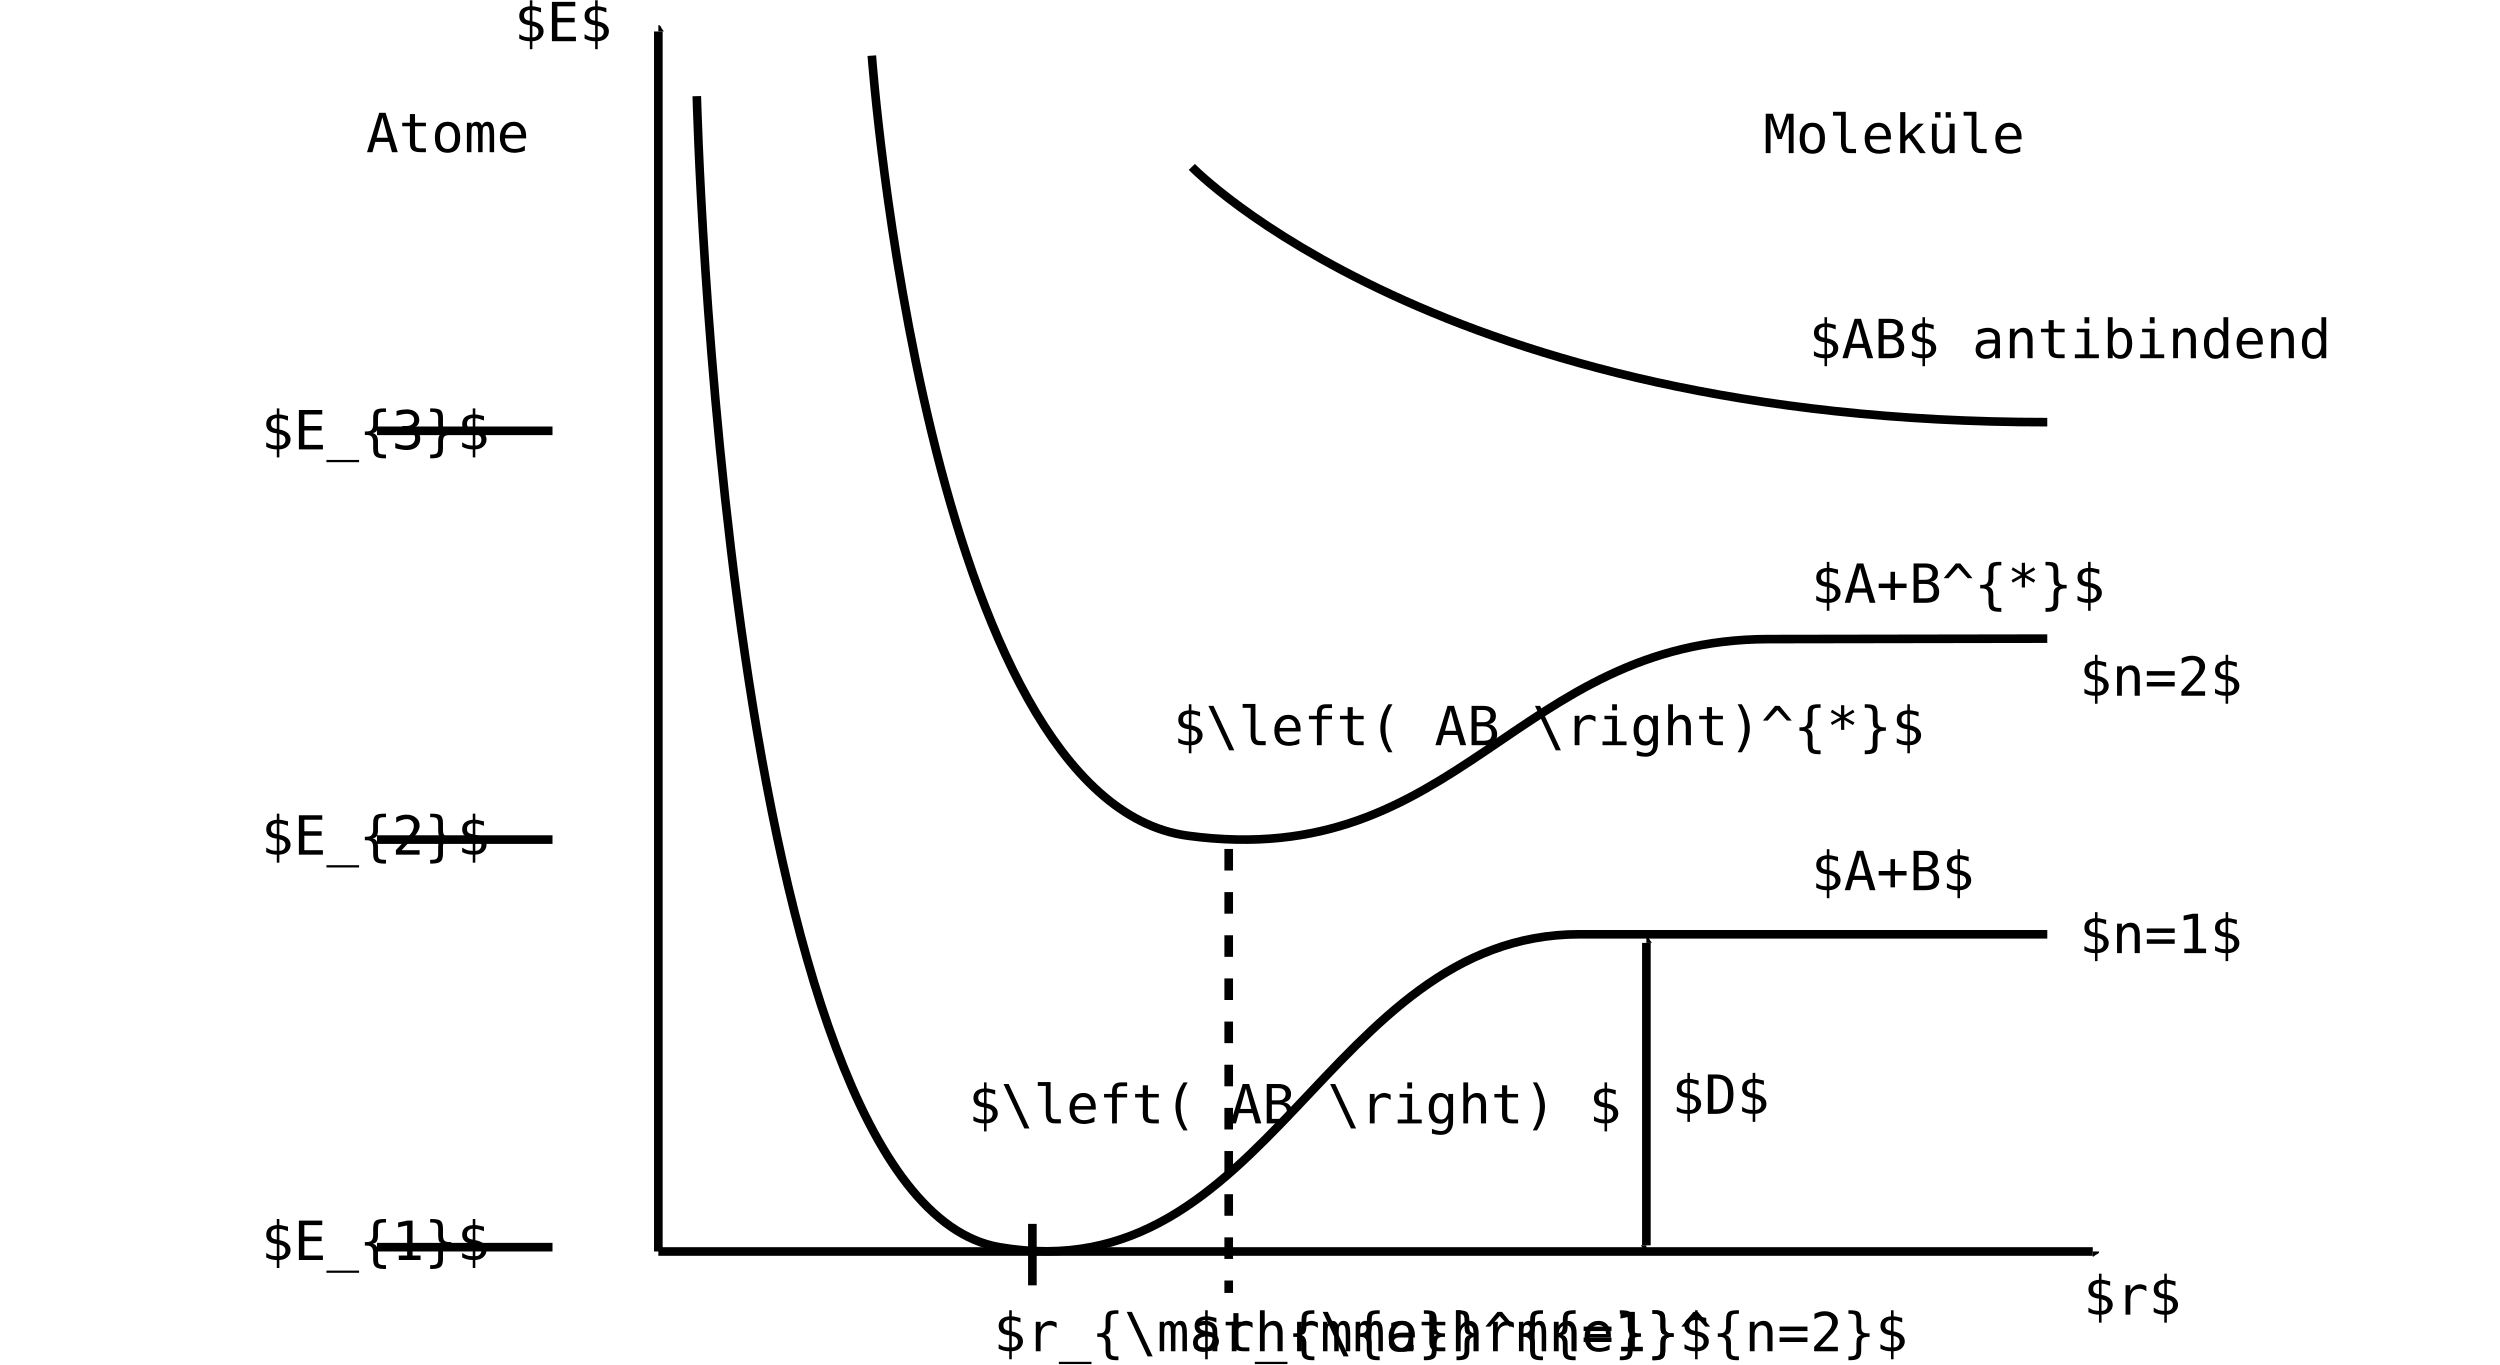
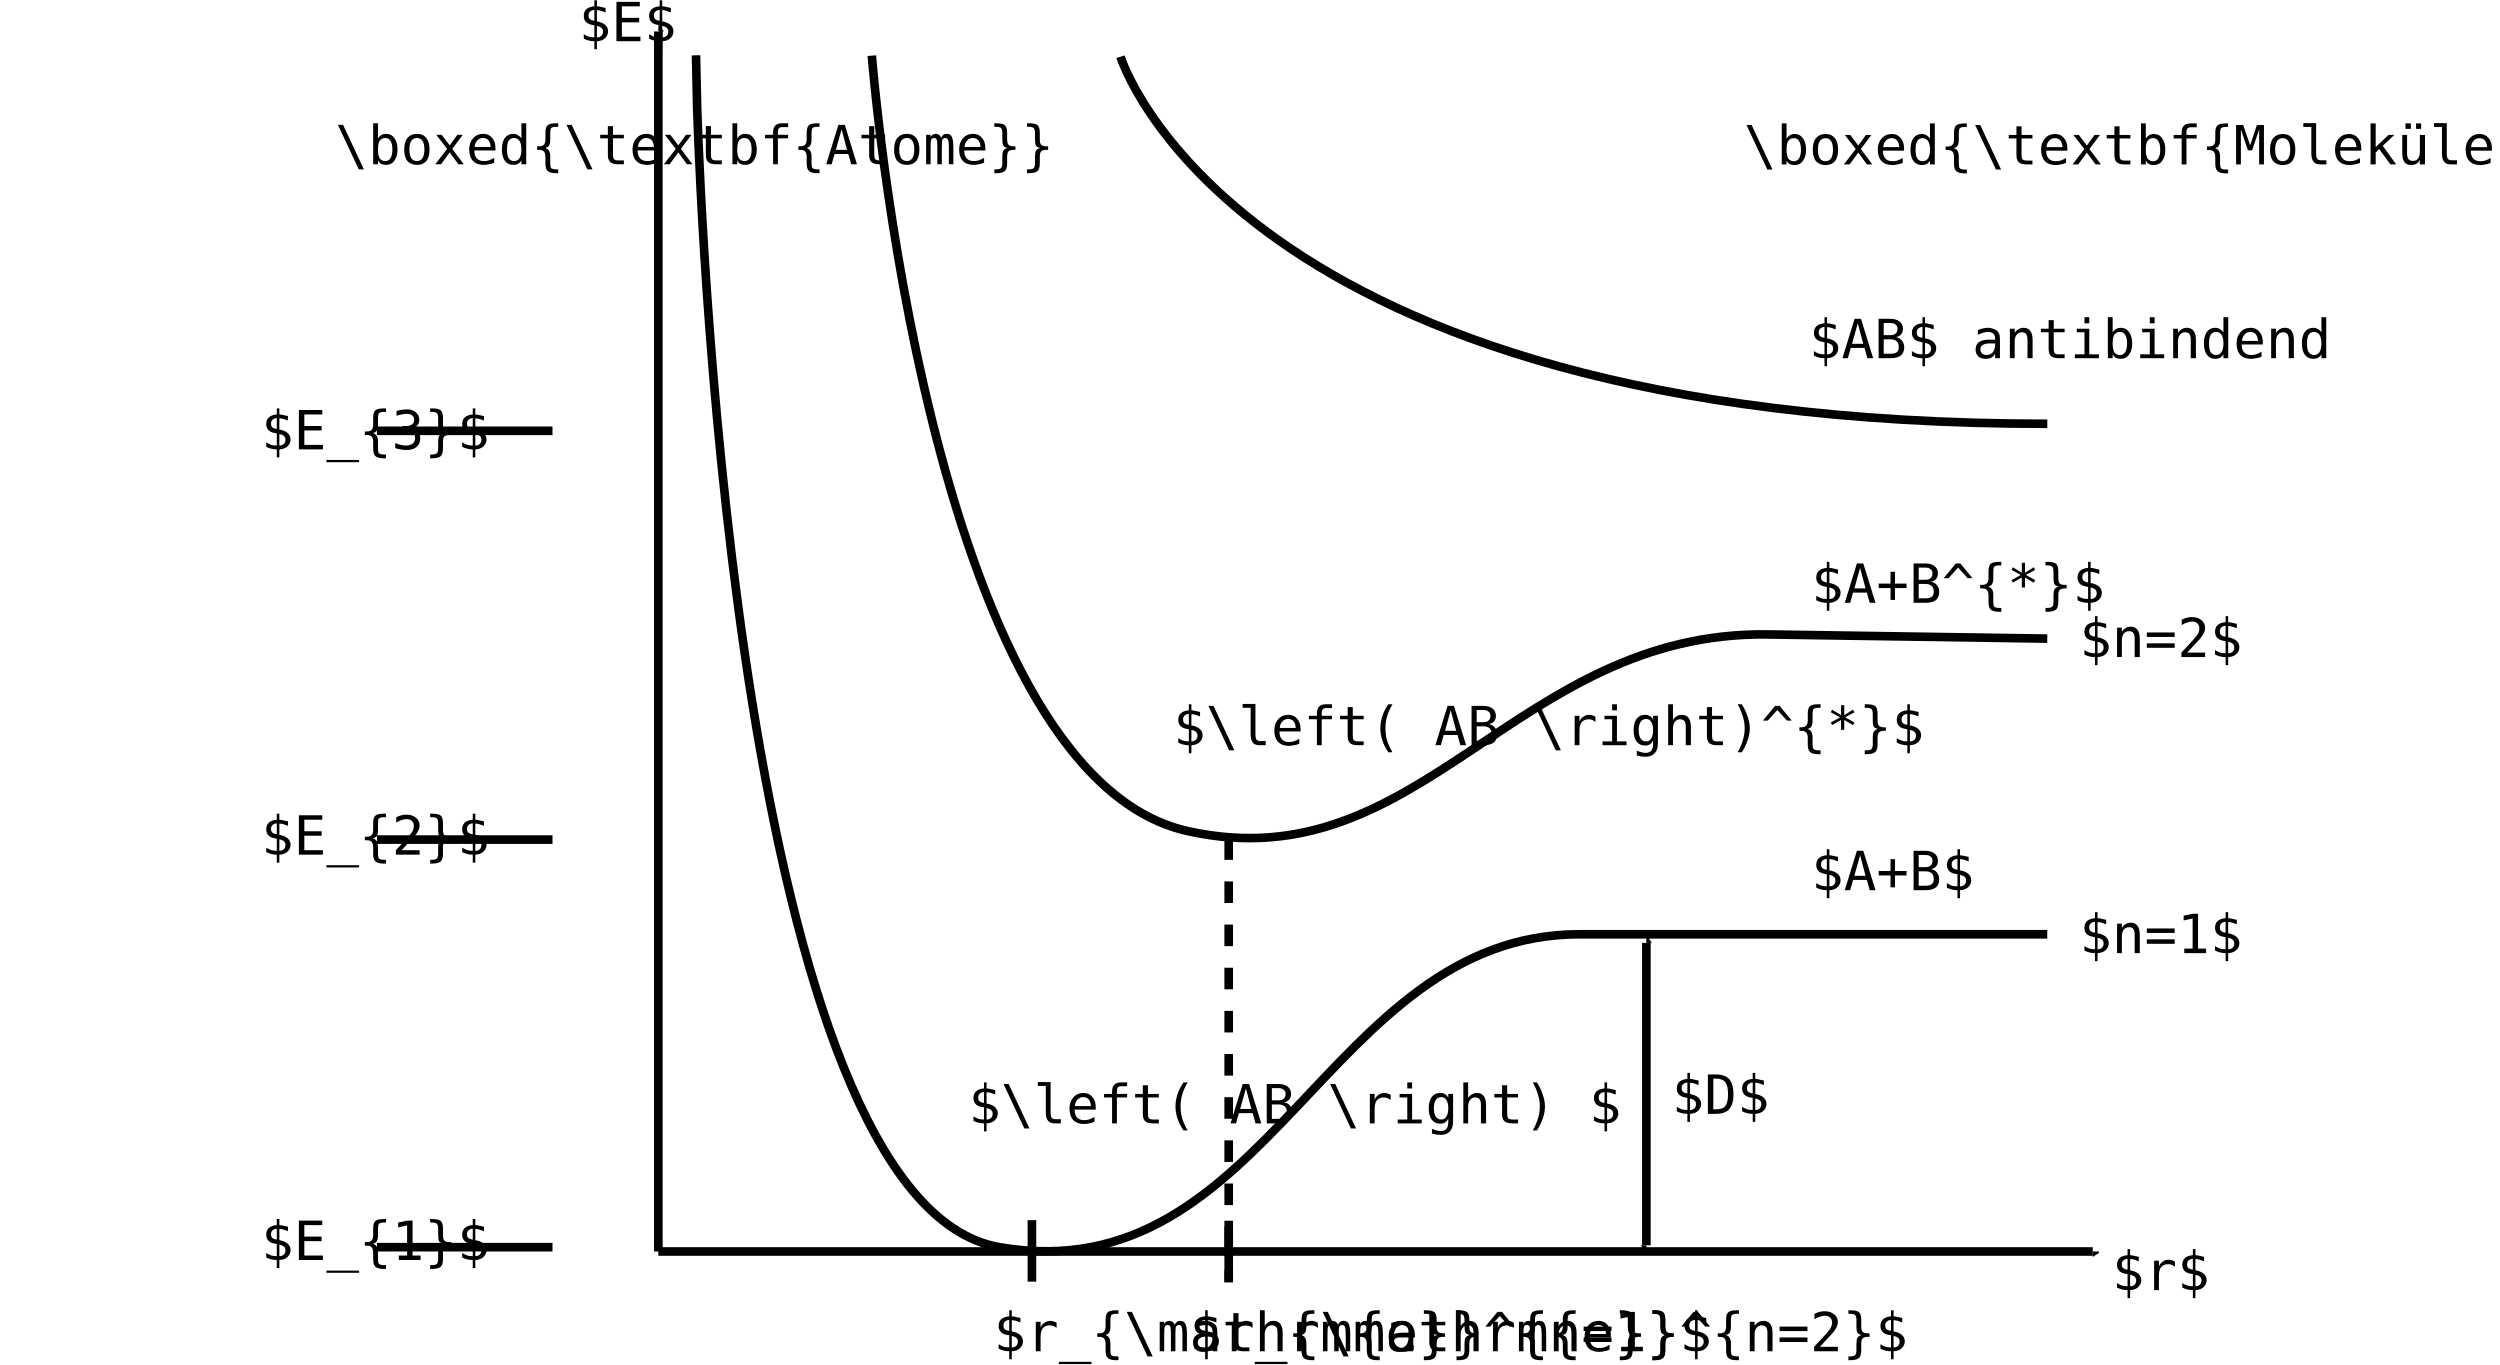
<svg xmlns="http://www.w3.org/2000/svg" width="122mm" height="66.566mm" viewBox="0 0 122 66.566" version="1.1" id="svg8">
  <defs id="defs2">
    <marker id="marker-arrow-1.5923999999999998" orient="auto-start-reverse" refY="0" refX="0" markerHeight="1.69" markerWidth="0.911">
      <g transform="scale(1.073399)" id="g116">
        <path d="M -1.554,2.072 C -1.425,1.295 0,0.13 0.389,0 0,-0.13 -1.425,-1.295 -1.554,-2.072" style="fill:none;stroke:#000000;stroke-width:0.6;stroke-linecap:round;stroke-linejoin:round;stroke-miterlimit:10;stroke-dasharray:none;stroke-opacity:1" id="path114" />
      </g>
    </marker>
    <marker id="marker-arrow-1.5923999999999998-3" orient="auto-start-reverse" refY="0" refX="0" markerHeight="1.69" markerWidth="0.911">
      <g transform="scale(1.073399)" id="g239">
        <path d="M -1.554,2.072 C -1.425,1.295 0,0.13 0.389,0 0,-0.13 -1.425,-1.295 -1.554,-2.072" style="fill:none;stroke:#000000;stroke-width:0.6;stroke-linecap:round;stroke-linejoin:round;stroke-miterlimit:10;stroke-dasharray:none;stroke-opacity:1" id="path237" />
      </g>
    </marker>
    <marker id="marker-arrow-1.5923999999999998-36" orient="auto-start-reverse" refY="0" refX="0" markerHeight="1.69" markerWidth="0.911">
      <g transform="scale(1.073399)" id="g375">
        <path d="M -1.554,2.072 C -1.425,1.295 0,0.13 0.389,0 0,-0.13 -1.425,-1.295 -1.554,-2.072" style="fill:none;stroke:#000000;stroke-width:0.6;stroke-linecap:round;stroke-linejoin:round;stroke-miterlimit:10;stroke-dasharray:none;stroke-opacity:1" id="path373" />
      </g>
    </marker>
    <marker id="marker-arrow-1.5923999999999998-7" orient="auto-start-reverse" refY="0" refX="0" markerHeight="1.69" markerWidth="0.911">
      <g transform="scale(1.073399)" id="g388">
        <path d="M -1.554,2.072 C -1.425,1.295 0,0.13 0.389,0 0,-0.13 -1.425,-1.295 -1.554,-2.072" style="fill:none;stroke:#000000;stroke-width:0.6;stroke-linecap:round;stroke-linejoin:round;stroke-miterlimit:10;stroke-dasharray:none;stroke-opacity:1" id="path386" />
      </g>
    </marker>
    <marker id="marker-arrow-1.5923999999999998-5" orient="auto-start-reverse" refY="0" refX="0" markerHeight="1.69" markerWidth="0.911">
      <g transform="scale(1.073399)" id="g401">
        <path d="M -1.554,2.072 C -1.425,1.295 0,0.13 0.389,0 0,-0.13 -1.425,-1.295 -1.554,-2.072" style="fill:none;stroke:#000000;stroke-width:0.6;stroke-linecap:round;stroke-linejoin:round;stroke-miterlimit:10;stroke-dasharray:none;stroke-opacity:1" id="path399" />
      </g>
    </marker>
    <marker id="marker-arrow-1.5923999999999998-35" orient="auto-start-reverse" refY="0" refX="0" markerHeight="1.69" markerWidth="0.911">
      <g transform="scale(1.073399)" id="g420">
        <path d="M -1.554,2.072 C -1.425,1.295 0,0.13 0.389,0 0,-0.13 -1.425,-1.295 -1.554,-2.072" style="fill:none;stroke:#000000;stroke-width:0.6;stroke-linecap:round;stroke-linejoin:round;stroke-miterlimit:10;stroke-dasharray:none;stroke-opacity:1" id="path418" />
      </g>
    </marker>
  </defs>
  <g id="layer1" transform="translate(0,-177)">
    <path style="fill:none;fill-opacity:1;stroke:#000000;stroke-width:0.421;stroke-dasharray:none;stroke-opacity:1;-inkscape-stroke:none;marker-start:none;marker-end:url(#marker-arrow-1.5923999999999998);stop-color:#000000" d="M 32.127,238.073 V 178.536" id="path62" />
    <path style="fill:none;fill-opacity:1;stroke:#000000;stroke-width:0.421;stroke-dasharray:none;stroke-opacity:1;-inkscape-stroke:none;marker-start:none;marker-end:url(#marker-arrow-1.5923999999999998);stop-color:#000000" d="m 32.127,238.073 h 70" id="path127" />
-     <path style="fill:none;fill-opacity:1;stroke:#000000;stroke-width:0.421;stroke-dasharray:none;stroke-opacity:1;-inkscape-stroke:none;marker-start:none;marker-end:none;stop-color:#000000" d="m 34.004,181.692 c 0,0 1.328,53.858 14.764,56.17 13.164,2.266 15.954,-15.269 28.317,-15.269 h 22.823" id="path250" />
-     <path style="fill:none;fill-opacity:1;stroke:#000000;stroke-width:0.421;stroke-dasharray:none;stroke-opacity:1;-inkscape-stroke:none;marker-start:none;marker-end:none;stop-color:#000000" d="m 42.545,179.715 c 0,0 2.642,36.343 15.421,38.068 13.237,1.786 15.974,-9.574 28.338,-9.595 l 13.603,-0.023" id="path250-6" />
-     <path style="fill:none;fill-opacity:1;stroke:#000000;stroke-width:0.421;stroke-dasharray:none;stroke-opacity:1;-inkscape-stroke:none;marker-start:none;marker-end:none;stop-color:#000000" d="m 58.161,185.145 c 0,0 12.036,12.457 41.746,12.457" id="path326" />
+     <path style="fill:none;fill-opacity:1;stroke:#000000;stroke-width:0.421;stroke-dasharray:none;stroke-opacity:1;-inkscape-stroke:none;marker-start:none;marker-end:none;stop-color:#000000" d="m 33.965,179.699 c 0,0 0.043,2.198 0.056,2.584 0.193,5.867 2.14,53.409 14.746,55.578 13.164,2.266 15.954,-15.269 28.317,-15.269 h 22.823" id="path250" />
+     <path style="fill:none;fill-opacity:1;stroke:#000000;stroke-width:0.421;stroke-dasharray:none;stroke-opacity:1;-inkscape-stroke:none;marker-start:none;marker-end:none;stop-color:#000000" d="m 42.545,179.715 c 0,0 2.741,35.023 15.412,37.841 11.392,2.533 15.976,-9.78 28.338,-9.595 l 13.612,0.204" id="path250-6" />
    <path style="font-variation-settings:normal;opacity:1;vector-effect:none;fill:none;fill-opacity:1;stroke:#000000;stroke-width:0.421;stroke-linecap:butt;stroke-linejoin:miter;stroke-miterlimit:4;stroke-dasharray:none;stroke-dashoffset:0;stroke-opacity:1;-inkscape-stroke:none;marker-start:url(#marker-arrow-1.5923999999999998);marker-end:url(#marker-arrow-1.5923999999999998);stop-color:#000000;stop-opacity:1" d="M 80.343,237.772 V 223.013" id="path346" />
    <text style="font-size:2.646px;font-family:monospace;-inkscape-font-specification:'monospace, Normal';fill:#000000;fill-opacity:1;stroke:none;stroke-width:0.265" xml:space="preserve" id="text433" y="223.512" x="101.467">
      <tspan id="tspan431" x="101.467" y="223.512" style="stroke-width:0.265">$n=1$</tspan>
    </text>
-     <text style="font-size:2.646px;font-family:monospace;-inkscape-font-specification:'monospace, Normal';fill:#000000;fill-opacity:1;stroke:none;stroke-width:0.265" xml:space="preserve" id="text445" y="210.953" x="101.467">
-       <tspan id="tspan443" x="101.467" y="210.953" style="stroke-width:0.265">$n=2$</tspan>
+     <text style="font-size:2.646px;font-family:monospace;-inkscape-font-specification:'monospace, Normal';fill:#000000;fill-opacity:1;stroke:none;stroke-width:0.265" xml:space="preserve" id="text445" y="209.067" x="101.467">
+       <tspan id="tspan443" x="101.467" y="209.067" style="stroke-width:0.265">$n=2$</tspan>
    </text>
    <text style="font-size:2.646px;font-family:monospace;-inkscape-font-specification:'monospace, Normal';fill:#000000;fill-opacity:1;stroke:none;stroke-width:0.265" xml:space="preserve" id="text457" y="220.439" x="88.381">
      <tspan id="tspan455" x="88.381" y="220.439" style="stroke-width:0.265">$A+B$</tspan>
    </text>
    <text style="font-size:2.646px;font-family:monospace;-inkscape-font-specification:'monospace, Normal';fill:#000000;fill-opacity:1;stroke:none;stroke-width:0.265" xml:space="preserve" id="text469" y="206.416" x="88.381">
      <tspan id="tspan467" x="88.381" y="206.416" style="stroke-width:0.265">$A+B^{*}$</tspan>
    </text>
-     <text style="font-size:2.646px;font-family:monospace;-inkscape-font-specification:'monospace, Normal';fill:#000000;fill-opacity:1;stroke:none;stroke-width:0.265" xml:space="preserve" id="text583" y="241.156" x="101.666">
-       <tspan id="tspan581" x="101.666" y="241.156" style="stroke-width:0.265">$r$</tspan>
-     </text>
-     <text style="font-size:2.646px;font-family:monospace;-inkscape-font-specification:'monospace, Normal';fill:#000000;fill-opacity:1;stroke:none;stroke-width:0.265" xml:space="preserve" id="text595" y="184.473" x="86.06">
-       <tspan id="tspan593" x="86.06" y="184.473" style="stroke-width:0.265">Moleküle</tspan>
+     <text style="font-size:2.646px;font-family:monospace;-inkscape-font-specification:'monospace, Normal';fill:#000000;fill-opacity:1;stroke:none;stroke-width:0.265" xml:space="preserve" id="text583" y="239.956" x="103.06">
+       <tspan id="tspan581" x="103.06" y="239.956" style="stroke-width:0.265">$r$</tspan>
    </text>
    <text style="font-size:2.646px;font-family:monospace;-inkscape-font-specification:'monospace, Normal';fill:#000000;fill-opacity:1;stroke:none;stroke-width:0.265" xml:space="preserve" id="text607" y="194.48" x="88.268">
      <tspan id="tspan605" x="88.268" y="194.48" style="stroke-width:0.265">$AB$ antibindend</tspan>
    </text>
    <text style="font-size:2.646px;font-family:monospace;-inkscape-font-specification:'monospace, Normal';fill:#000000;fill-opacity:1;stroke:none;stroke-width:0.265" xml:space="preserve" id="text619" y="242.942" x="48.484">
      <tspan id="tspan617" x="48.484" y="242.942" style="stroke-width:0.265">$r_{\mathrm{e}}^{n=1}$</tspan>
    </text>
    <text style="font-size:2.646px;font-family:monospace;-inkscape-font-specification:'monospace, Normal';fill:#000000;fill-opacity:1;stroke:none;stroke-width:0.265" xml:space="preserve" id="text619-6" y="242.942" x="58.046">
      <tspan x="58.046" y="242.942" style="stroke-width:0.265" id="tspan772">$r_{\mathrm{e}}^{n=2}$</tspan>
    </text>
-     <path style="font-variation-settings:normal;opacity:1;vector-effect:none;fill:none;fill-opacity:1;stroke:#000000;stroke-width:0.421;stroke-linecap:butt;stroke-linejoin:miter;stroke-miterlimit:4;stroke-dasharray:none;stroke-dashoffset:0;stroke-opacity:1;-inkscape-stroke:none;marker-start:none;marker-end:none;stop-color:#000000;stop-opacity:1" d="m 50.38,236.725 v 3" id="path629" />
+     <path style="font-variation-settings:normal;opacity:1;vector-effect:none;fill:none;fill-opacity:1;stroke:#000000;stroke-width:0.421;stroke-linecap:butt;stroke-linejoin:miter;stroke-miterlimit:4;stroke-dasharray:none;stroke-dashoffset:0;stroke-opacity:1;-inkscape-stroke:none;marker-start:none;marker-end:none;stop-color:#000000;stop-opacity:1" d="m 50.358,236.545 v 3" id="path629" />
+     <path style="font-variation-settings:normal;vector-effect:none;fill:none;fill-opacity:1;stroke:#000000;stroke-width:0.421;stroke-linecap:butt;stroke-linejoin:miter;stroke-miterlimit:4;stroke-dasharray:none;stroke-dashoffset:0;stroke-opacity:1;-inkscape-stroke:none;marker-start:none;marker-end:none;stop-color:#000000" d="m 59.961,236.573 v 3" id="path629-3" />
    <text style="font-size:2.646px;font-family:monospace;-inkscape-font-specification:'monospace, Normal';fill:#000000;fill-opacity:1;stroke:none;stroke-width:0.265" xml:space="preserve" id="text645" y="213.366" x="57.25">
      <tspan id="tspan643" x="57.25" y="213.366" style="stroke-width:0.265">$\left( AB \right)^{*}$</tspan>
    </text>
    <text style="font-size:2.646px;font-family:monospace;-inkscape-font-specification:'monospace, Normal';fill:#000000;fill-opacity:1;stroke:none;stroke-width:0.265" xml:space="preserve" id="text657" y="231.821" x="47.254">
      <tspan id="tspan655" x="47.254" y="231.821" style="stroke-width:0.265">$\left( AB \right) $</tspan>
    </text>
-     <path style="font-variation-settings:normal;opacity:1;vector-effect:none;fill:none;fill-opacity:1;stroke:#000000;stroke-width:0.421;stroke-linecap:butt;stroke-linejoin:miter;stroke-miterlimit:4;stroke-dasharray:1.053, 1.053;stroke-dashoffset:0;stroke-opacity:1;-inkscape-stroke:none;marker-start:none;marker-end:none;stop-color:#000000;stop-opacity:1" d="m 59.961,218.429 v 21.666" id="path667" />
+     <path style="font-variation-settings:normal;opacity:1;vector-effect:none;fill:none;fill-opacity:1;stroke:#000000;stroke-width:0.421;stroke-linecap:butt;stroke-linejoin:miter;stroke-miterlimit:4;stroke-dasharray:1.053, 1.053;stroke-dashoffset:0;stroke-opacity:1;-inkscape-stroke:none;marker-start:none;marker-end:none;stop-color:#000000;stop-opacity:1" d="m 59.961,217.907 v 21.666" id="path667" />
    <text style="font-size:2.646px;font-family:monospace;-inkscape-font-specification:'monospace, Normal';fill:#000000;fill-opacity:1;stroke:none;stroke-width:0.265" xml:space="preserve" id="text729" y="231.354" x="81.577">
      <tspan id="tspan727" x="81.577" y="231.354" style="stroke-width:0.265">$D$</tspan>
    </text>
-     <text style="font-size:2.646px;font-family:monospace;-inkscape-font-specification:'monospace, Normal';fill:#000000;fill-opacity:1;stroke:none;stroke-width:0.265" xml:space="preserve" id="text890" y="179.01" x="25.088">
-       <tspan id="tspan888" x="25.088" y="179.01" style="stroke-width:0.265">$E$</tspan>
+     <text style="font-size:2.646px;font-family:monospace;-inkscape-font-specification:'monospace, Normal';fill:#000000;fill-opacity:1;stroke:none;stroke-width:0.265" xml:space="preserve" id="text890" y="179.01" x="28.237">
+       <tspan id="tspan888" x="28.237" y="179.01" style="stroke-width:0.265">$E$</tspan>
    </text>
    <path style="font-variation-settings:normal;opacity:1;vector-effect:none;fill:none;fill-opacity:1;stroke:#000000;stroke-width:0.421;stroke-linecap:butt;stroke-linejoin:miter;stroke-miterlimit:4;stroke-dasharray:none;stroke-dashoffset:0;stroke-opacity:1;-inkscape-stroke:none;marker-start:none;marker-end:none;stop-color:#000000;stop-opacity:1" d="m 18.397,237.862 h 8.565" id="path900" />
    <path style="font-variation-settings:normal;vector-effect:none;fill:none;fill-opacity:1;stroke:#000000;stroke-width:0.421;stroke-linecap:butt;stroke-linejoin:miter;stroke-miterlimit:4;stroke-dasharray:none;stroke-dashoffset:0;stroke-opacity:1;-inkscape-stroke:none;marker-start:none;marker-end:none;stop-color:#000000" d="m 18.397,217.972 h 8.565" id="path900-9" />
    <path style="font-variation-settings:normal;vector-effect:none;fill:none;fill-opacity:1;stroke:#000000;stroke-width:0.421;stroke-linecap:butt;stroke-linejoin:miter;stroke-miterlimit:4;stroke-dasharray:none;stroke-dashoffset:0;stroke-opacity:1;-inkscape-stroke:none;marker-start:none;marker-end:none;stop-color:#000000" d="m 18.397,198.024 h 8.565" id="path900-1" />
-     <text style="font-size:2.646px;font-family:monospace;-inkscape-font-specification:'monospace, Normal';fill:#000000;fill-opacity:1;stroke:none;stroke-width:0.265" xml:space="preserve" id="text950" y="184.425" x="17.863">
-       <tspan id="tspan948" x="17.863" y="184.425" style="stroke-width:0.265">Atome</tspan>
-     </text>
    <text style="font-size:2.646px;font-family:monospace;-inkscape-font-specification:'monospace, Normal';fill:#000000;fill-opacity:1;stroke:none;stroke-width:0.265" xml:space="preserve" id="text962" y="198.928" x="12.741">
      <tspan id="tspan960" x="12.741" y="198.928" style="stroke-width:0.265">$E_{3}$</tspan>
    </text>
    <text style="font-size:2.646px;font-family:monospace;-inkscape-font-specification:'monospace, Normal';fill:#000000;fill-opacity:1;stroke:none;stroke-width:0.265" xml:space="preserve" id="text962-2" y="218.708" x="12.741">
      <tspan id="tspan960-7" x="12.741" y="218.708" style="stroke-width:0.265">$E_{2}$</tspan>
    </text>
    <text style="font-size:2.646px;font-family:monospace;-inkscape-font-specification:'monospace, Normal';fill:#000000;fill-opacity:1;stroke:none;stroke-width:0.265" xml:space="preserve" id="text962-0" y="238.488" x="12.741">
      <tspan x="12.741" y="238.488" style="stroke-width:0.265" id="tspan1022">$E_{1}$</tspan>
    </text>
    <text xml:space="preserve" style="font-size:3.175px;font-variation-settings:normal;opacity:1;vector-effect:none;fill:none;fill-opacity:1;stroke:#000000;stroke-width:0.421;stroke-linecap:butt;stroke-linejoin:miter;stroke-miterlimit:4;stroke-dasharray:none;stroke-dashoffset:0;stroke-opacity:1;-inkscape-stroke:none;marker-start:none;marker-end:none;stop-color:#000000;stop-opacity:1" x="24.457" y="224.289" id="text1028">
      <tspan id="tspan1026" style="stroke-width:0.421" x="24.457" y="224.289" />
    </text>
+     <path style="fill:none;fill-opacity:1;fill-rule:evenodd;stroke:#000000;stroke-width:0.421;stroke-dasharray:none;stroke-opacity:1;-inkscape-stroke:none;marker-start:none;marker-end:none;stop-color:#000000" d="m 54.681,179.768 c 0,0 5.491,17.913 45.227,17.913" id="path381" />
+     <text style="font-size:2.646px;font-family:monospace;-inkscape-font-specification:'monospace, Normal';fill:#000000;fill-opacity:1;stroke:none;stroke-width:0.265" xml:space="preserve" id="text1116" y="185.015" x="16.368">
+       <tspan id="tspan1114" x="16.368" y="185.015" style="stroke-width:0.265">\boxed{\textbf{Atome}}</tspan>
+     </text>
+     <text style="font-size:2.646px;font-family:monospace;-inkscape-font-specification:'monospace, Normal';fill:#000000;fill-opacity:1;stroke:none;stroke-width:0.265" xml:space="preserve" id="text1200" y="185.022" x="85.107">
+       <tspan id="tspan1198" x="85.107" y="185.022" style="stroke-width:0.265">\boxed{\textbf{Moleküle}}</tspan>
+     </text>
  </g>
</svg>
